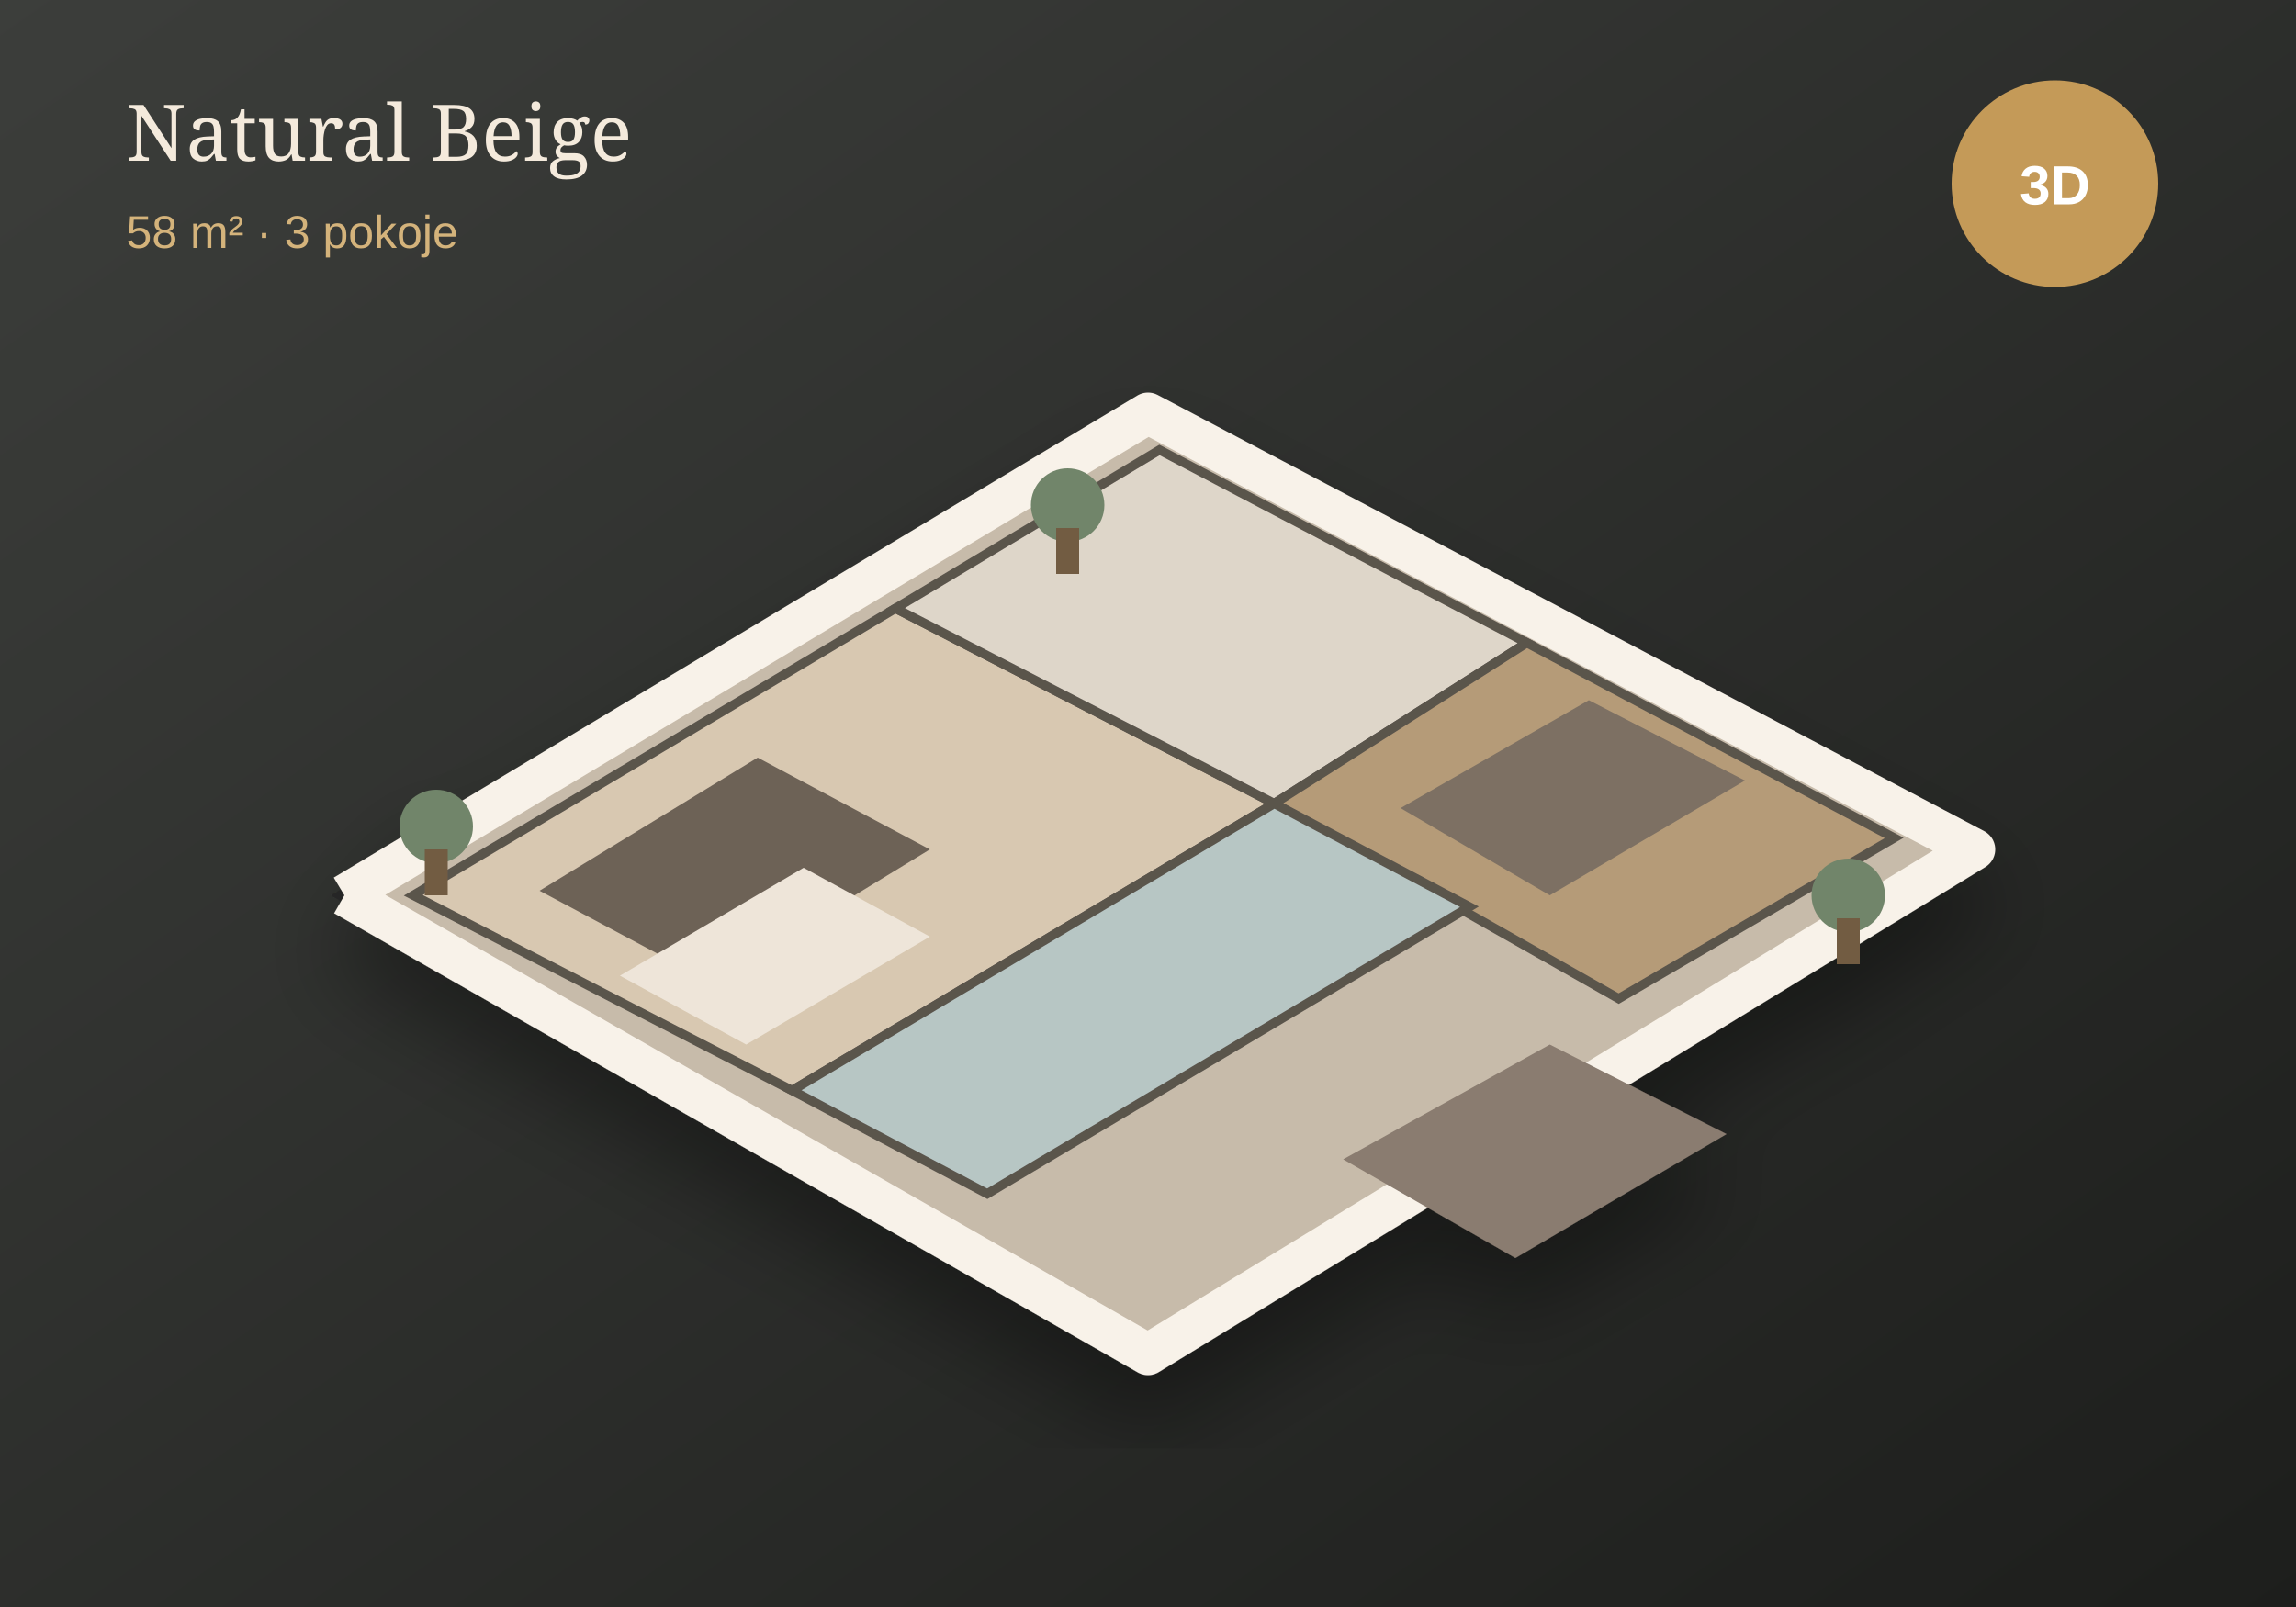
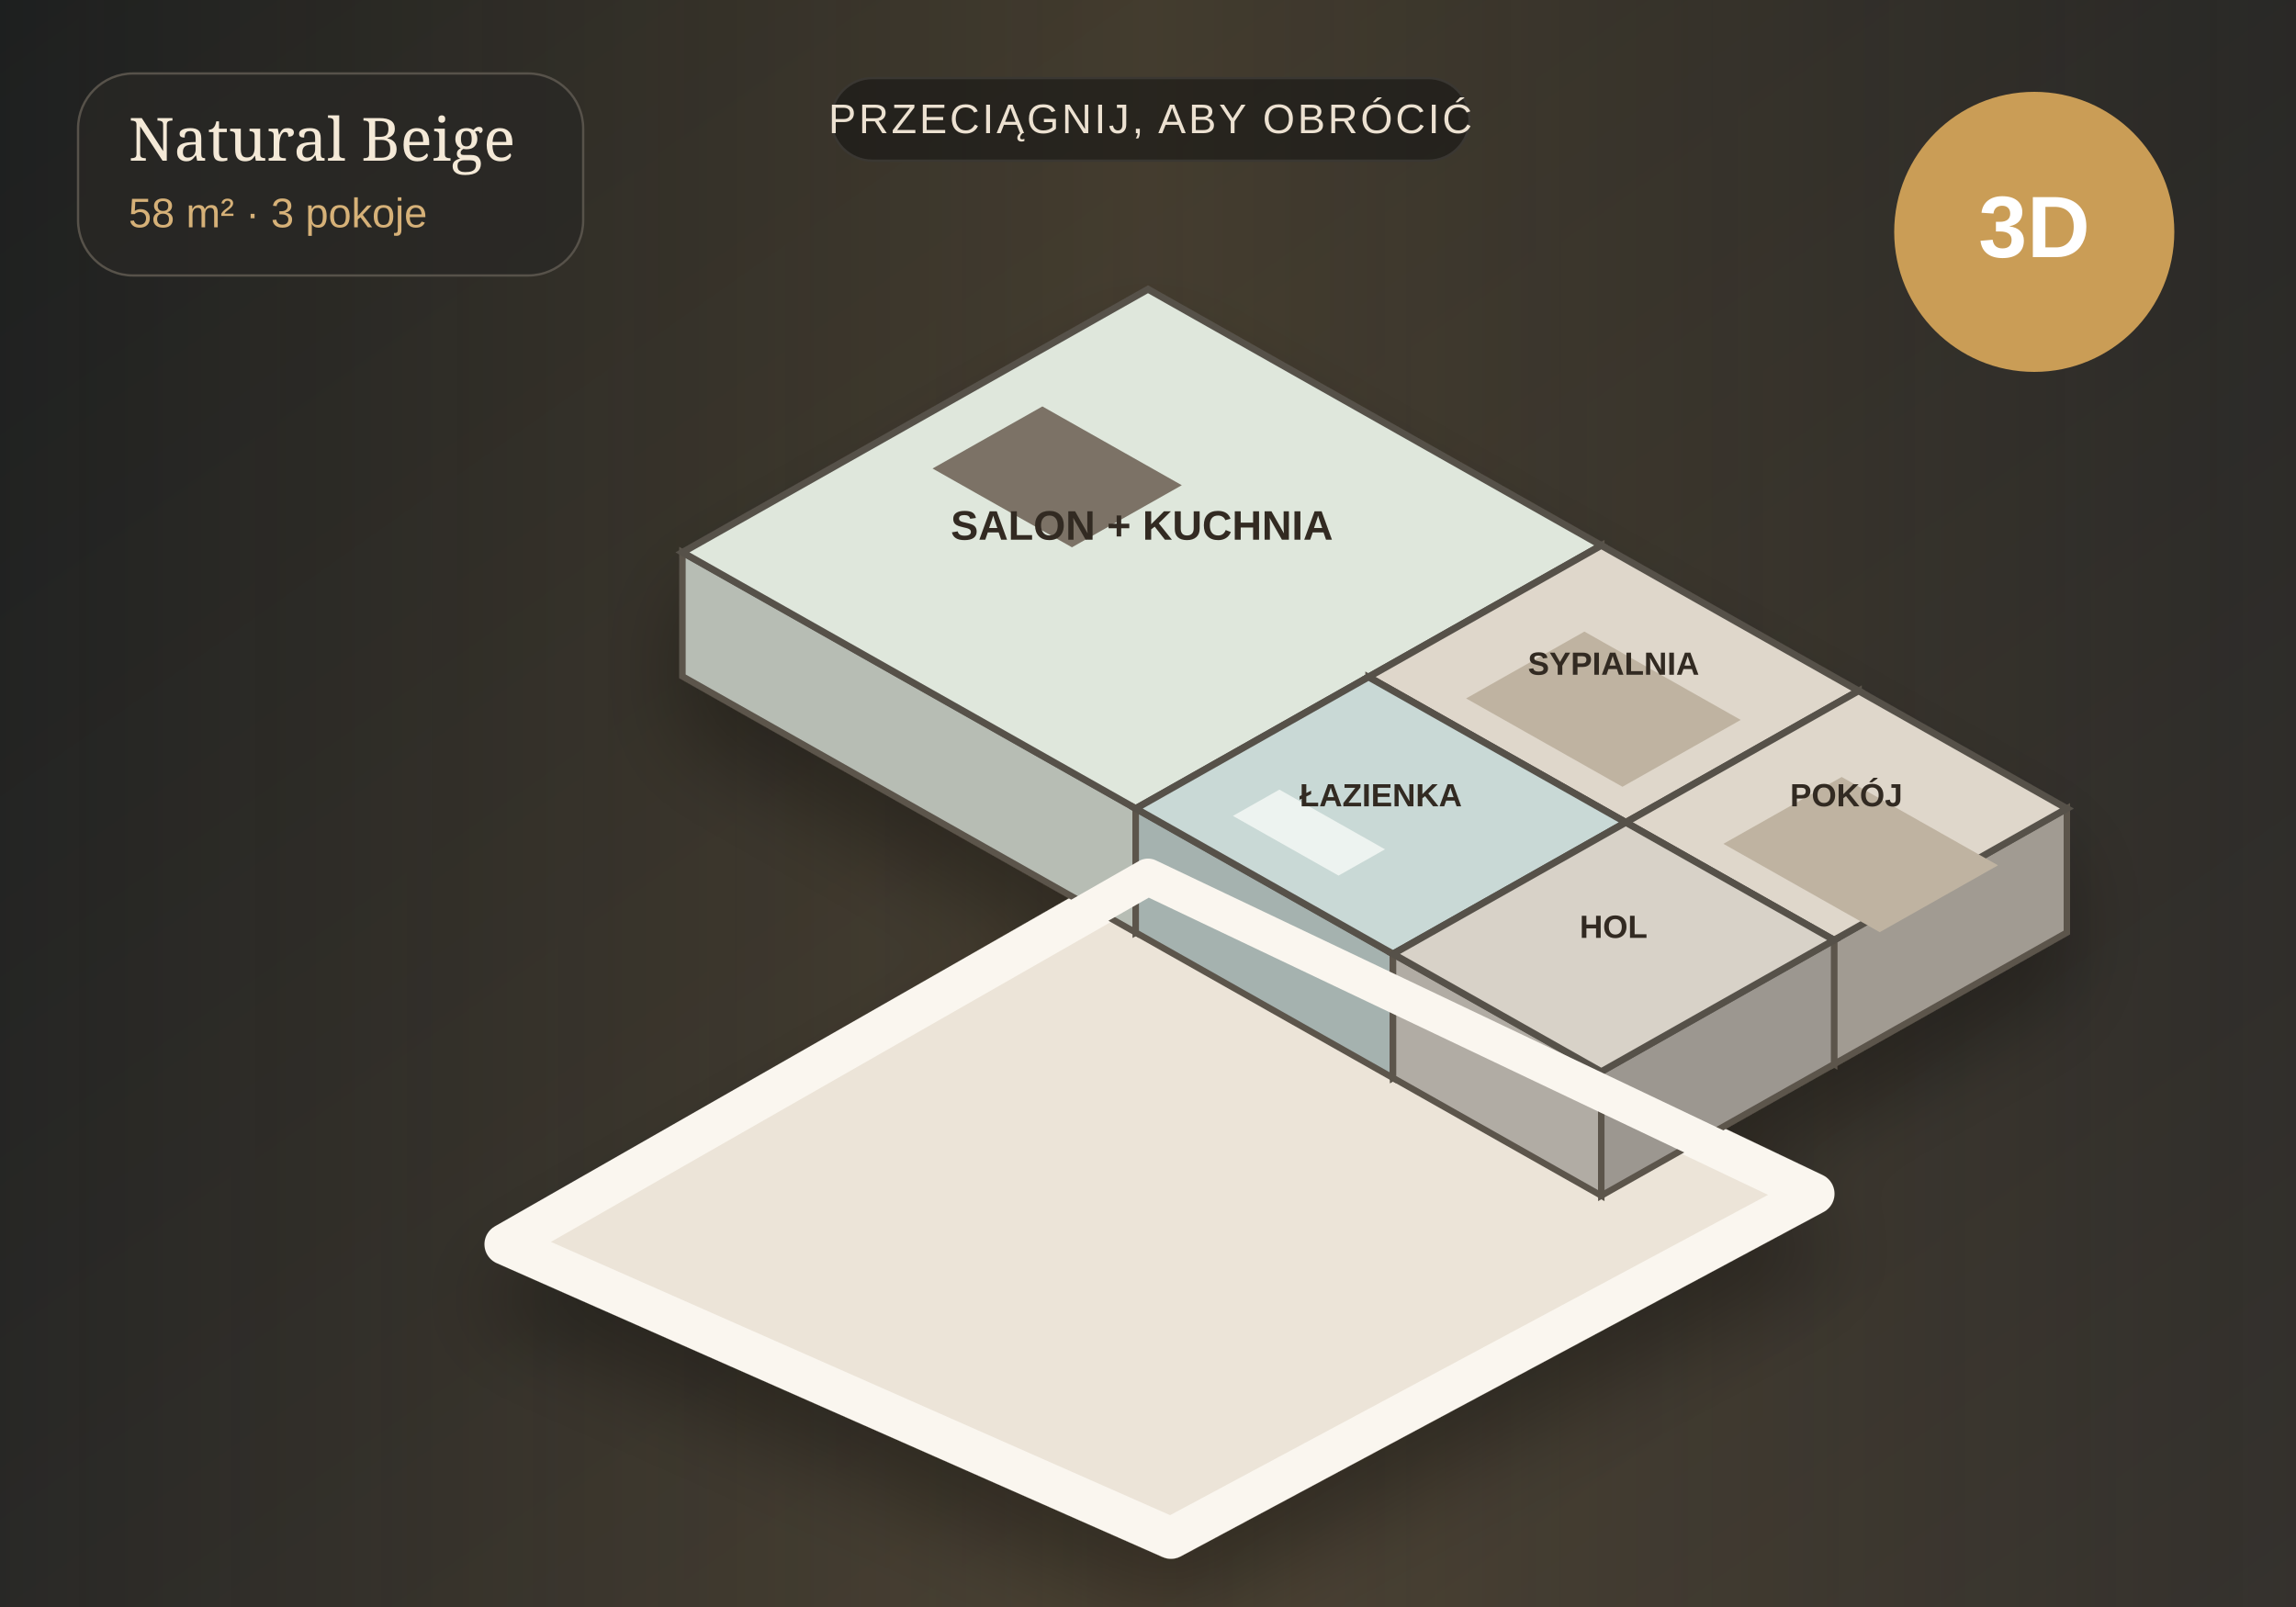
<svg xmlns="http://www.w3.org/2000/svg" viewBox="0 0 1000 700">
  <defs>
    <linearGradient id="bg" x1="0" x2="1" y1="0" y2="1">
-       <stop stop-color="#3c3e3b" />
-       <stop offset="1" stop-color="#1d1e1c" />
+       <stop stop-color="#1d1f1f" />
+       <stop offset="1" stop-color="#34312d" />
+     </linearGradient>
+     <linearGradient id="glow" x1="0" x2="1">
+       <stop stop-color="#d3a862" stop-opacity="0.0" />
+       <stop offset="0.5" stop-color="#d3a862" stop-opacity="0.18" />
+       <stop offset="1" stop-color="#d3a862" stop-opacity="0.0" />
    </linearGradient>
    <filter id="shadow">
-       <feDropShadow dx="0" dy="24" stdDeviation="18" flood-opacity=".35" />
+       <feDropShadow dx="0" dy="24" stdDeviation="18" flood-opacity="0.3" />
    </filter>
  </defs>
  <rect width="100%" height="100%" fill="url(#bg)" />
+   <rect x="0" y="0" width="1000" height="700" fill="url(#glow)" />
  <g filter="url(#shadow)">
-     <polygon points="150,390 500,180 860,370 500,590" fill="#c7bbaa" stroke="#272725" stroke-width="6" />
-     <polygon points="180,390 390,265 555,350 345,475" fill="#d8c8b1" stroke="#5a544c" stroke-width="4" />
-     <polygon points="390,265 505,196 665,280 555,350" fill="#ded6c9" stroke="#5a544c" stroke-width="4" />
-     <polygon points="555,350 665,280 825,365 705,435" fill="#b59b78" stroke="#5a544c" stroke-width="4" />
-     <polygon points="345,475 555,350 640,395 430,520" fill="#b7c6c4" stroke="#5a544c" stroke-width="4" />
-     <polyline points="150,390 500,180 860,370 500,590 150,390" fill="none" stroke="#f8f2e9" stroke-width="18" stroke-linejoin="round" />
-     <polygon points="235,388 330,330 405,370 310,428" fill="#6d6257" />
-     <polygon points="270,425 350,378 405,408 325,455" fill="#eee5d9" />
-     <polygon points="610,352 692,305 760,340 675,390" fill="#7d7063" />
-     <polygon points="585,505 675,455 752,494 660,548" fill="#8a7c70" />
-     <circle cx="190" cy="360" r="16" fill="#71856a" />
-     <rect x="185" y="370" width="10" height="20" fill="#725b43" />
-     <circle cx="805" cy="390" r="16" fill="#71856a" />
-     <rect x="800" y="400" width="10" height="20" fill="#725b43" />
-     <circle cx="465" cy="220" r="16" fill="#71856a" />
-     <rect x="460" y="230" width="10" height="20" fill="#725b43" />
+     <path d="M220 542 L500 382 L790 520 L510 670 Z" fill="#ece4d8" stroke="#faf6ef" stroke-width="18" stroke-linejoin="round" />
+     <g>
+       <polygon points="297.232,240.608 494.664,352.2 494.664,406.2 297.232,294.608" fill="#b7bdb4" stroke="#5b544b" stroke-width="2.8" />
+       <polygon points="697.432,237.592 494.664,352.2 494.664,406.2 697.432,291.592" fill="#a1a69e" stroke="#5b544b" stroke-width="2.8" />
+       <polygon points="500,126 697.432,237.592 494.664,352.2 297.232,240.608" fill="#dfe7dc" stroke="#56514a" stroke-width="3" />
+       <polygon points="454,177.04 514.72,211.36 466.88,238.4 406.16,204.08" fill="#7b7266" />
+       <text x="497.332" y="235.1" text-anchor="middle" font-family="Arial" font-size="18" font-weight="700" fill="#332c23">SALON + KUCHNIA</text>
+     </g>
+     <g>
+       <polygon points="596.048,294.896 708.104,358.232 708.104,412.232 596.048,348.896" fill="#b7b0a6" stroke="#5b544b" stroke-width="2.8" />
+       <polygon points="809.488,300.928 708.104,358.232 708.104,412.232 809.488,354.928" fill="#a19b92" stroke="#5b544b" stroke-width="2.8" />
+       <polygon points="697.432,237.592 809.488,300.928 708.104,358.232 596.048,294.896" fill="#dfd7cb" stroke="#56514a" stroke-width="3" />
+       <polygon points="690.072,275.112 758.152,313.592 706.632,342.712 638.552,304.232" fill="#bfb3a1" />
+       <text x="702.768" y="293.912" text-anchor="middle" font-family="Arial" font-size="14" font-weight="700" fill="#332c23">SYPIALNIA</text>
+     </g>
+     <g>
+       <polygon points="708.104,358.232 798.816,409.504 798.816,463.504 708.104,412.232" fill="#b7b0a6" stroke="#5b544b" stroke-width="2.8" />
+       <polygon points="900.2,352.2 798.816,409.504 798.816,463.504 900.2,406.2" fill="#a19b92" stroke="#5b544b" stroke-width="2.8" />
+       <polygon points="809.488,300.928 900.2,352.2 798.816,409.504 708.104,358.232" fill="#dfd7cb" stroke="#56514a" stroke-width="3" />
+       <polygon points="802.128,338.448 870.208,376.928 818.688,406.048 750.608,367.568" fill="#bfb3a1" />
+       <text x="804.152" y="351.216" text-anchor="middle" font-family="Arial" font-size="14" font-weight="700" fill="#332c23">POKÓJ</text>
+     </g>
+     <g>
+       <polygon points="494.664,352.2 606.72,415.536 606.72,469.536 494.664,406.2" fill="#a5b2af" stroke="#5b544b" stroke-width="2.8" />
+       <polygon points="708.104,358.232 606.72,415.536 606.72,469.536 708.104,412.232" fill="#919c9a" stroke="#5b544b" stroke-width="2.8" />
+       <polygon points="596.048,294.896 708.104,358.232 606.72,415.536 494.664,352.2" fill="#c9d9d6" stroke="#56514a" stroke-width="3" />
+       <polygon points="557.224,343.96 603.224,369.96 582.984,381.4 536.984,355.4" fill="#edf3f0" />
+       <text x="601.384" y="351.216" text-anchor="middle" font-family="Arial" font-size="14" font-weight="700" fill="#332c23">ŁAZIENKA</text>
+     </g>
+     <g>
+       <polygon points="606.72,415.536 697.432,466.808 697.432,520.808 606.72,469.536" fill="#b1aca4" stroke="#5b544b" stroke-width="2.8" />
+       <polygon points="798.816,409.504 697.432,466.808 697.432,520.808 798.816,463.504" fill="#9c9790" stroke="#5b544b" stroke-width="2.8" />
+       <polygon points="708.104,358.232 798.816,409.504 697.432,466.808 606.72,415.536" fill="#d8d2c8" stroke="#56514a" stroke-width="3" />
+       <text x="702.768" y="408.52" text-anchor="middle" font-family="Arial" font-size="14" font-weight="700" fill="#332c23">HOL</text>
+     </g>
+     <path d="M220 542 L500 382 L790 520" fill="none" stroke="#faf6ef" stroke-width="16" stroke-linecap="round" stroke-linejoin="round" />
  </g>
-   <text x="55" y="70" font-family="Georgia" font-size="34" fill="#f4eadc">Natural Beige</text>
-   <text x="55" y="108" font-family="Arial" font-size="20" fill="#d4b37b">58 m² · 3 pokoje</text>
-   <circle cx="895" cy="80" r="45" fill="#c49a58" />
-   <text x="895" y="89" text-anchor="middle" font-family="Arial" font-size="24" font-weight="700" fill="#fff">3D</text>
+   <g>
+     <rect x="34" y="32" width="220" height="88" rx="24" fill="#282724" fill-opacity="0.75" stroke="#57524a" />
+     <text x="56" y="70" font-family="Georgia" font-size="26" fill="#f4e9d7">Natural Beige</text>
+     <text x="56" y="99" font-family="Arial" font-size="18" fill="#d6b178">58 m² · 3 pokoje</text>
+     <rect x="825" y="40" width="122" height="122" rx="61" fill="#ca9d56" />
+     <text x="886" y="112" text-anchor="middle" font-family="Arial" font-size="38" font-weight="700" fill="#fff">3D</text>
+     <rect x="362" y="34" width="278" height="36" rx="18" fill="#111" fill-opacity="0.54" stroke="#3a3732" />
+     <text x="501" y="58" text-anchor="middle" font-family="Arial" font-size="18" letter-spacing="1.2" fill="#ece1d1">PRZECIĄGNIJ, ABY OBRÓCIĆ</text>
+   </g>
</svg>
